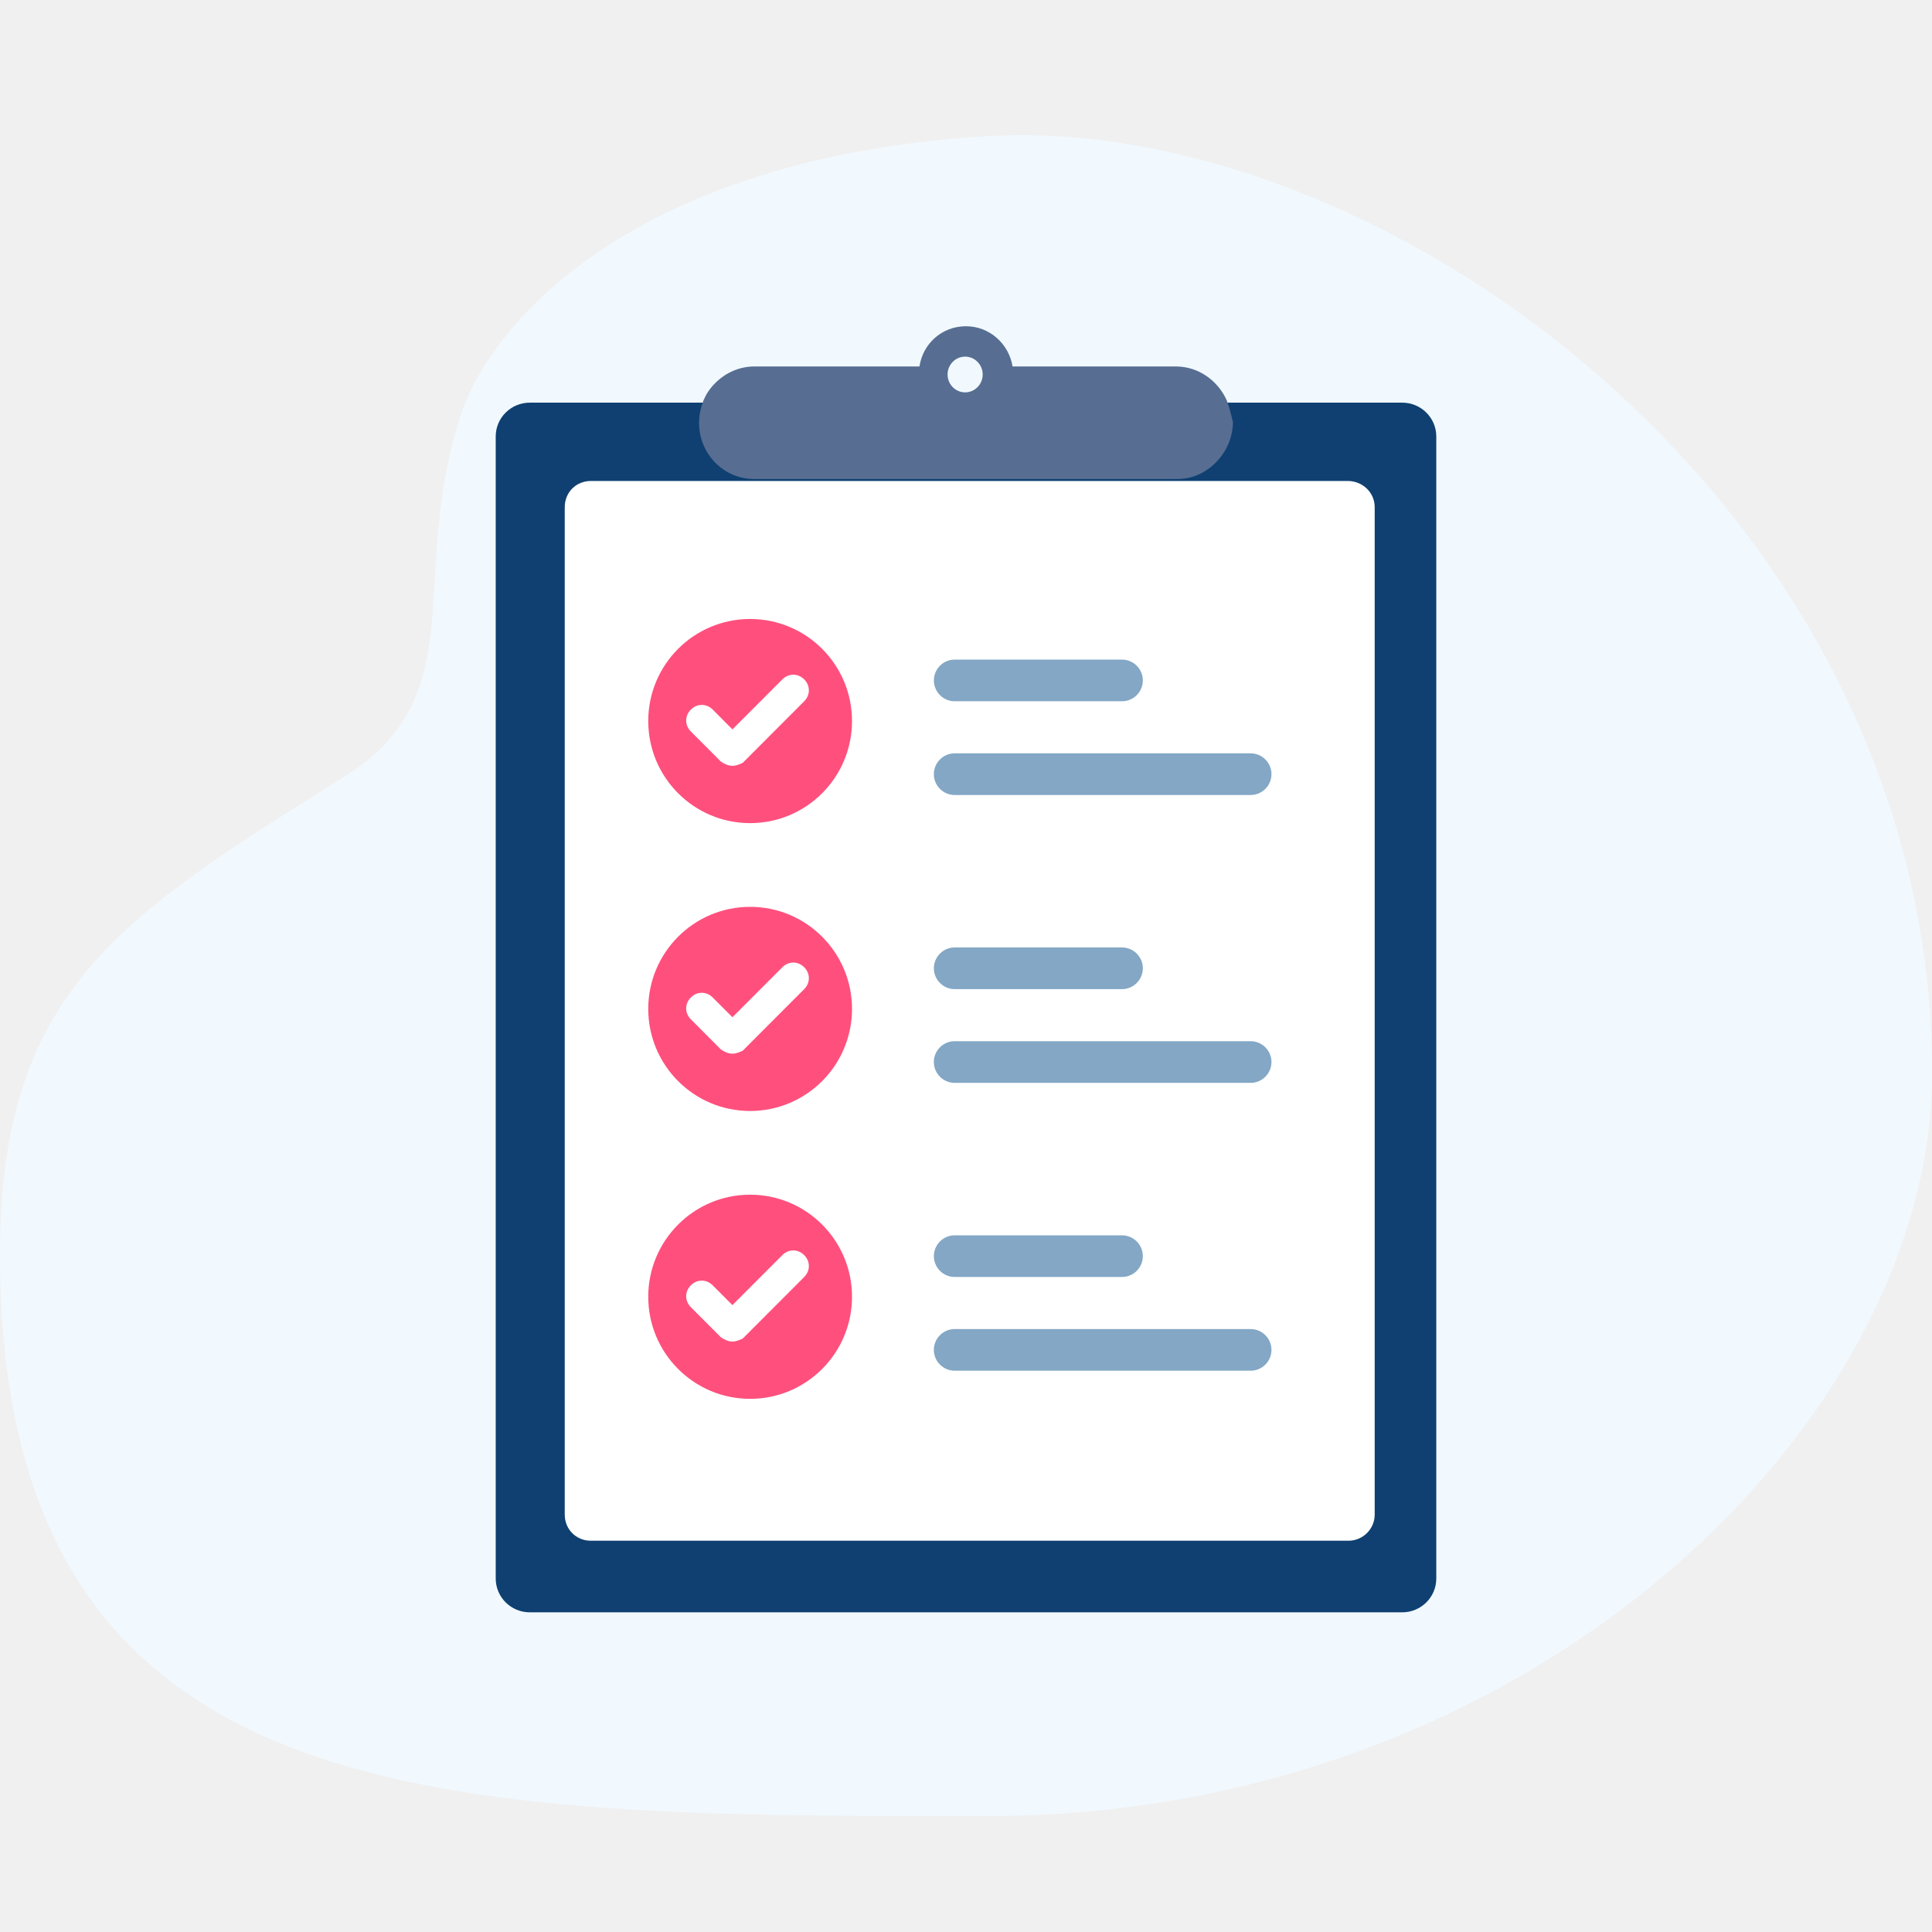
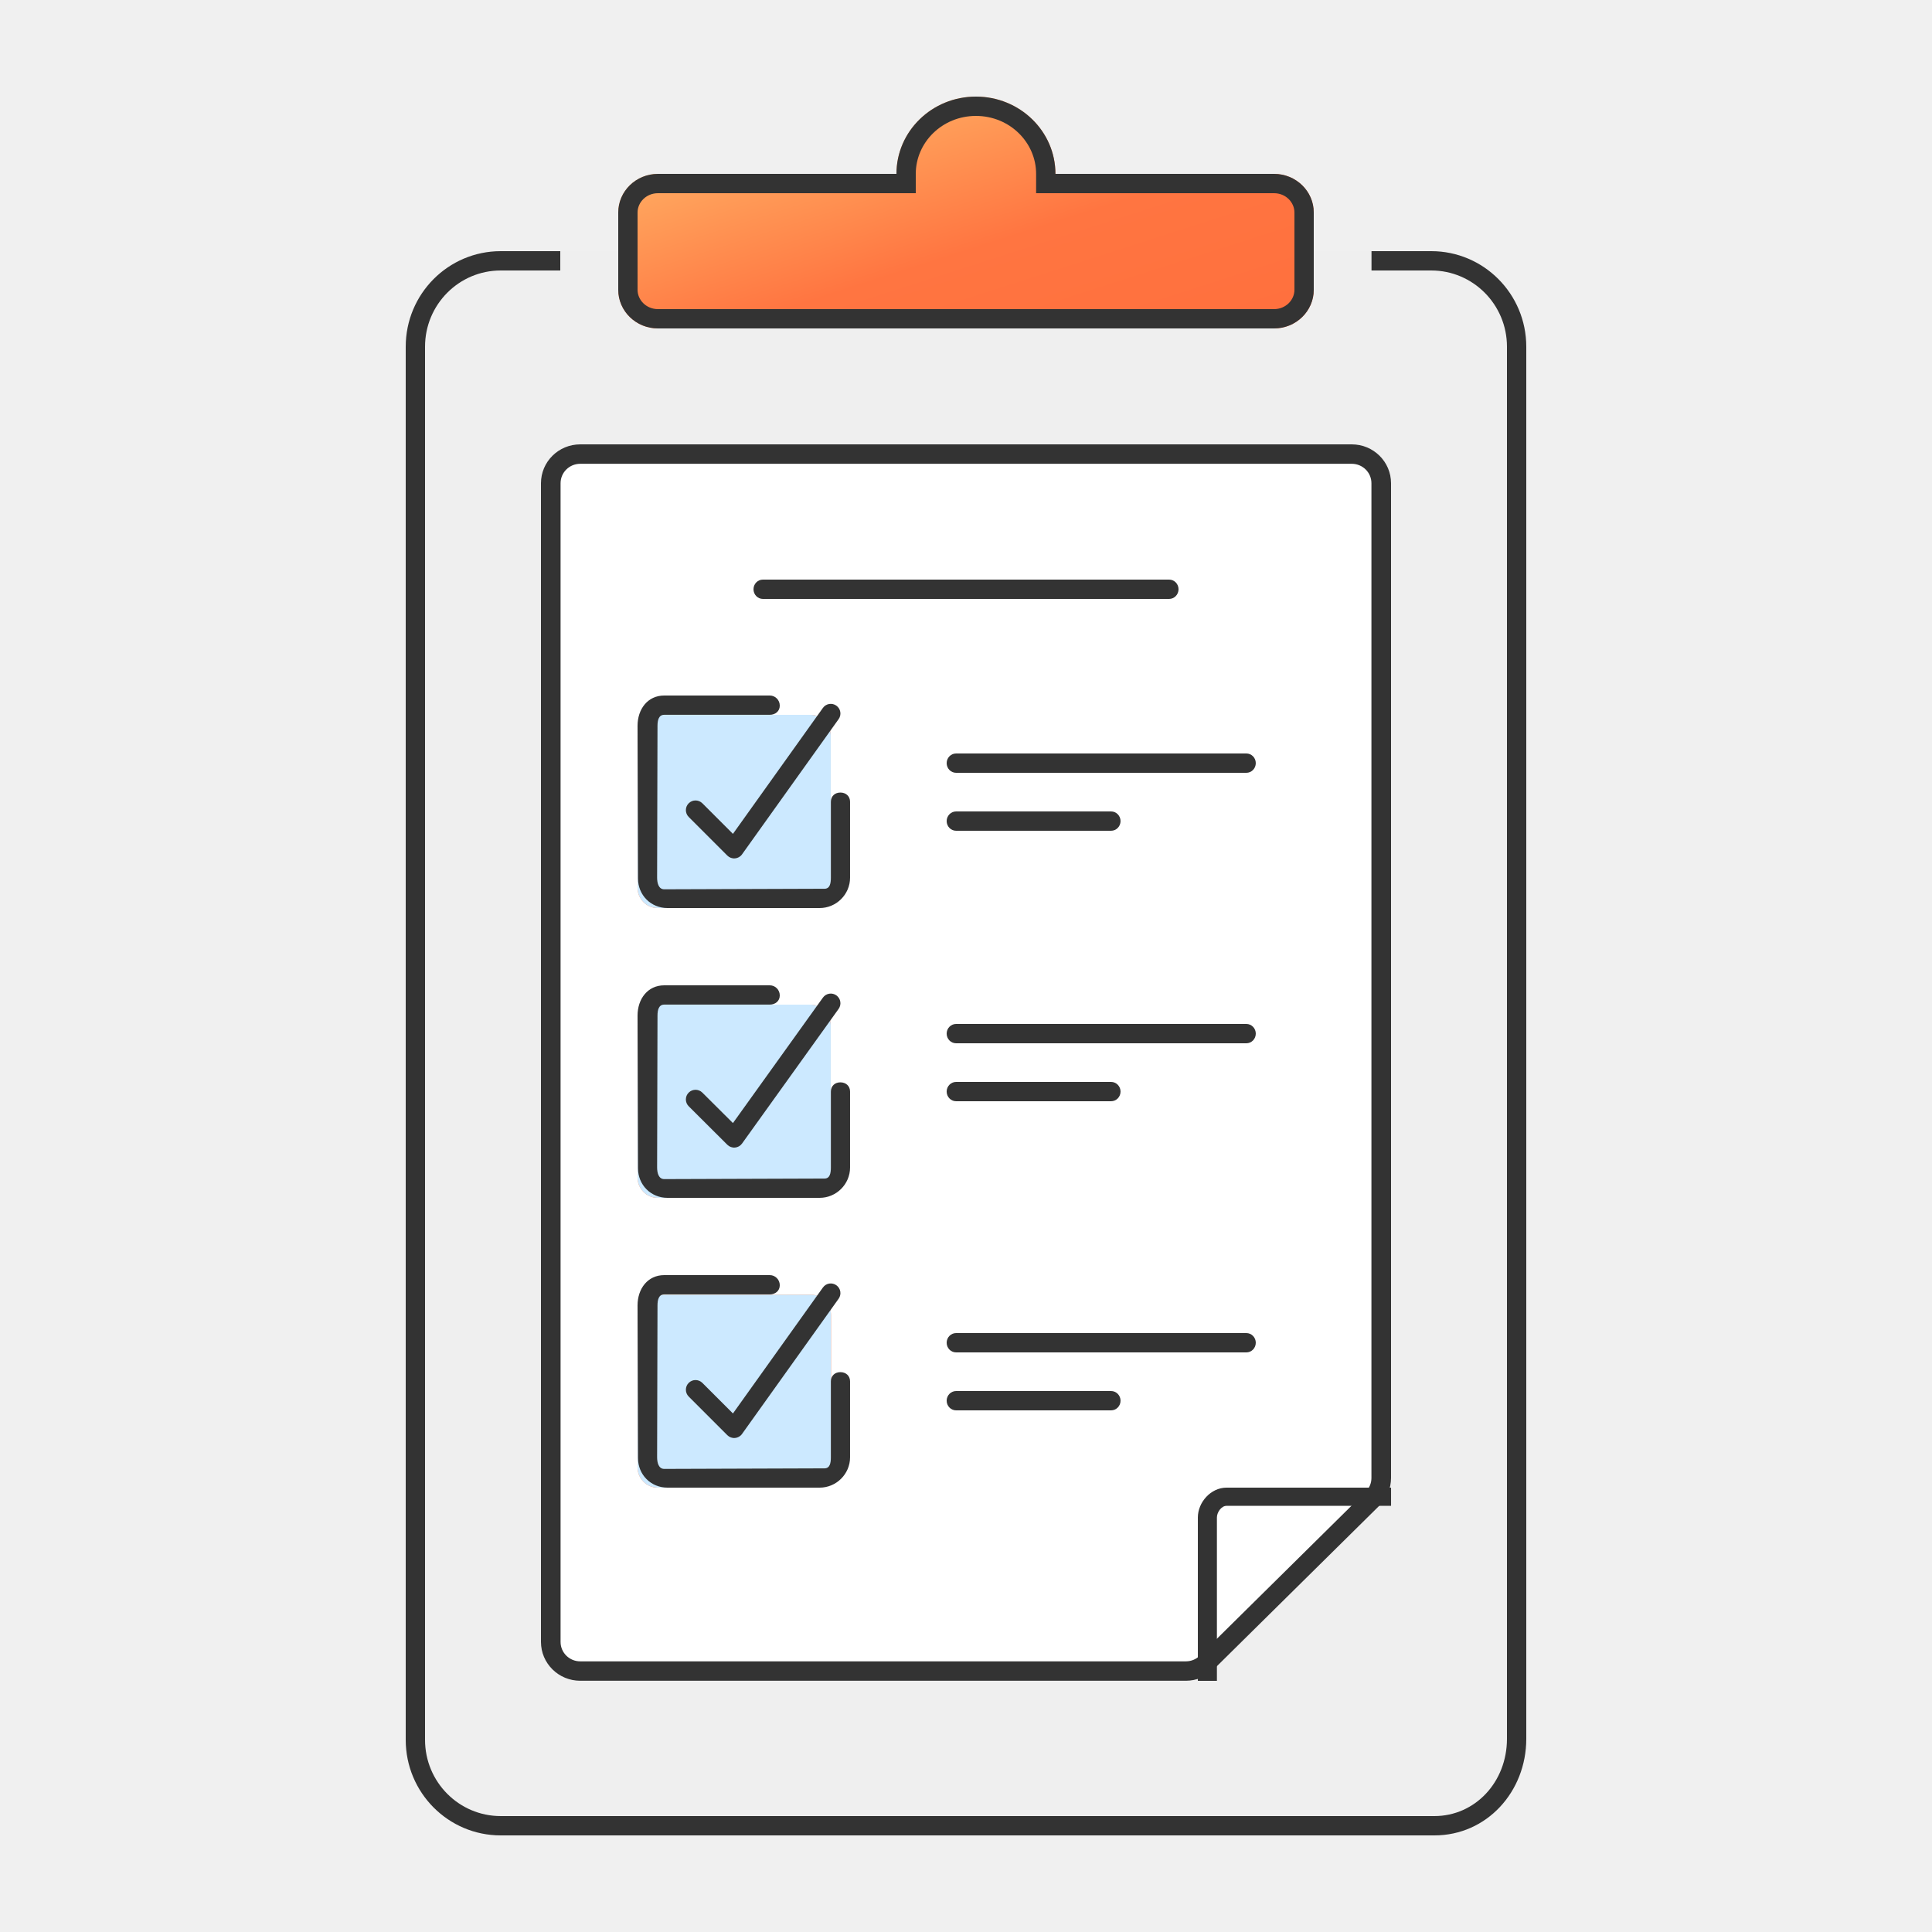
<svg xmlns="http://www.w3.org/2000/svg" width="100" height="100" viewBox="0 0 100 100" fill="none">
-   <path d="M100 55.533C100 73.672 79.256 94 51.057 94C22.859 94 0 94.102 0 64.912C0 51.212 6.344 47.398 17.825 40.205C24.593 35.965 21.073 29.897 23.867 21.441C25.437 16.689 32.829 8.167 51.057 7.054C71.601 5.8 100 26.343 100 55.533Z" fill="#F1F9FF" />
-   <path d="M33.184 20.841H72.577C73.552 20.841 74.342 21.625 74.342 22.593V81.702C74.342 82.671 73.552 83.454 72.577 83.454H27.423C26.448 83.454 25.658 82.671 25.658 81.702V22.593C25.658 21.625 26.448 20.841 27.423 20.841H30.025" fill="#0F4071" />
-   <path d="M71.154 26.252V78.39C71.154 79.159 70.522 79.748 69.799 79.748H30.586C29.818 79.748 29.231 79.159 29.231 78.39V26.252C29.231 25.483 29.818 24.895 30.586 24.895H69.754C70.522 24.895 71.154 25.483 71.154 26.252Z" fill="white" />
-   <path d="M63.498 20.725C63.043 19.708 62.043 18.968 60.862 18.968H52.409C52.227 17.811 51.227 16.886 50 16.886C48.773 16.886 47.773 17.765 47.591 18.968H39.047C38.275 18.968 37.548 19.291 37.002 19.846C36.73 20.124 36.548 20.401 36.411 20.725C36.275 21.095 36.184 21.465 36.184 21.881C36.184 23.5 37.457 24.795 39.047 24.795H60.907C61.725 24.795 62.407 24.472 62.952 23.917C63.452 23.408 63.816 22.668 63.816 21.835C63.725 21.465 63.634 21.095 63.498 20.725ZM49.955 18.459C50.455 18.459 50.864 18.875 50.864 19.384C50.864 19.893 50.455 20.309 49.955 20.309C49.455 20.309 49.046 19.893 49.046 19.384C49.046 18.875 49.455 18.459 49.955 18.459Z" fill="#576E92" />
-   <path d="M58.077 36.297H49.413C48.821 36.297 48.337 35.812 48.337 35.219C48.337 34.626 48.821 34.141 49.413 34.141H58.077C58.669 34.141 59.153 34.626 59.153 35.219C59.153 35.812 58.669 36.297 58.077 36.297Z" fill="#83A7C5" />
-   <path d="M64.734 41.149H49.412C48.82 41.149 48.336 40.664 48.336 40.071C48.336 39.478 48.82 38.993 49.412 38.993H64.734C65.326 38.993 65.811 39.478 65.811 40.071C65.811 40.664 65.326 41.149 64.734 41.149Z" fill="#83A7C5" />
-   <path d="M38.826 42.605C41.739 42.605 44.1 40.239 44.1 37.321C44.1 34.403 41.739 32.038 38.826 32.038C35.914 32.038 33.553 34.403 33.553 37.321C33.553 40.239 35.914 42.605 38.826 42.605Z" fill="#FF507D" />
-   <path d="M37.911 39.64C37.696 39.64 37.481 39.532 37.319 39.424L35.759 37.861C35.436 37.537 35.436 37.052 35.759 36.728C36.082 36.405 36.566 36.405 36.889 36.728L37.911 37.753L40.495 35.165C40.817 34.842 41.302 34.842 41.625 35.165C41.947 35.489 41.947 35.974 41.625 36.297L38.45 39.478C38.342 39.532 38.127 39.64 37.911 39.64Z" fill="white" />
-   <path d="M58.077 51.197H49.413C48.821 51.197 48.337 50.711 48.337 50.118C48.337 49.525 48.821 49.04 49.413 49.04H58.077C58.669 49.04 59.153 49.525 59.153 50.118C59.153 50.711 58.669 51.197 58.077 51.197Z" fill="#83A7C5" />
-   <path d="M64.734 56.049H49.412C48.82 56.049 48.336 55.563 48.336 54.97C48.336 54.377 48.82 53.892 49.412 53.892H64.734C65.326 53.892 65.811 54.377 65.811 54.97C65.811 55.563 65.326 56.049 64.734 56.049Z" fill="#83A7C5" />
-   <path d="M38.826 57.504C41.739 57.504 44.1 55.139 44.1 52.221C44.1 49.303 41.739 46.938 38.826 46.938C35.914 46.938 33.553 49.303 33.553 52.221C33.553 55.139 35.914 57.504 38.826 57.504Z" fill="#FF507D" />
-   <path d="M37.911 54.539C37.696 54.539 37.481 54.431 37.319 54.324L35.759 52.76C35.436 52.437 35.436 51.952 35.759 51.628C36.082 51.305 36.566 51.305 36.889 51.628L37.911 52.652L40.495 50.065C40.817 49.741 41.302 49.741 41.625 50.065C41.947 50.388 41.947 50.873 41.625 51.197L38.45 54.378C38.342 54.431 38.127 54.539 37.911 54.539Z" fill="white" />
-   <path d="M58.077 66.096H49.413C48.821 66.096 48.337 65.611 48.337 65.018C48.337 64.425 48.821 63.94 49.413 63.94H58.077C58.669 63.94 59.153 64.425 59.153 65.018C59.153 65.611 58.669 66.096 58.077 66.096Z" fill="#83A7C5" />
-   <path d="M64.734 70.948H49.412C48.82 70.948 48.336 70.463 48.336 69.87C48.336 69.277 48.82 68.792 49.412 68.792H64.734C65.326 68.792 65.811 69.277 65.811 69.87C65.811 70.463 65.326 70.948 64.734 70.948Z" fill="#83A7C5" />
-   <path d="M38.826 72.404C41.739 72.404 44.1 70.038 44.1 67.121C44.1 64.203 41.739 61.837 38.826 61.837C35.914 61.837 33.553 64.203 33.553 67.121C33.553 70.038 35.914 72.404 38.826 72.404Z" fill="#FF507D" />
-   <path d="M37.911 69.439C37.696 69.439 37.481 69.331 37.319 69.223L35.759 67.66C35.436 67.336 35.436 66.851 35.759 66.528C36.082 66.204 36.566 66.204 36.889 66.528L37.911 67.552L40.495 64.964C40.817 64.641 41.302 64.641 41.625 64.964C41.947 65.288 41.947 65.773 41.625 66.097L38.45 69.277C38.342 69.331 38.127 69.439 37.911 69.439Z" fill="white" />
+   <path d="M21 17.946C21 15.214 23.201 13 25.917 13H74.083C76.799 13 79 15.214 79 17.946V90C79 92.732 76.96 95 74.244 95H25.917C23.201 95 21 92.786 21 90.054V17.946Z" fill="#EFEFEF" />
+   <path fill-rule="evenodd" clip-rule="evenodd" d="M29 13H25.917C23.201 13 21 15.214 21 17.946V90.054C21 92.786 23.201 95 25.917 95H74.244C76.96 95 79 92.732 79 90V17.946C79 15.214 76.799 13 74.083 13H70.989V14H74.083C76.241 14 78 15.761 78 17.946V90C78 92.244 76.345 94 74.244 94H25.917C23.759 94 22 92.239 22 90.054V17.946C22 15.761 23.759 14 25.917 14H29V13Z" fill="#333333" />
+   <path fill-rule="evenodd" clip-rule="evenodd" d="M54.629 9C54.629 6.791 52.786 5 50.514 5C48.242 5 46.4 6.791 46.4 9H34.057C32.921 9 32 9.895 32 11V15C32 16.105 32.921 17 34.057 17H65.943C67.079 17 68 16.105 68 15V11C68 9.895 67.079 9 65.943 9H54.629Z" fill="url(#paint0_linear)" />
+   <path fill-rule="evenodd" clip-rule="evenodd" d="M53.629 10V9C53.629 7.37 52.261 6 50.514 6C48.768 6 47.4 7.37 47.4 9V10H34.057C33.447 10 33 10.474 33 11V15C33 15.526 33.447 16 34.057 16H65.943C66.553 16 67 15.526 67 15V11C67 10.474 66.553 10 65.943 10H53.629ZM65.943 9C67.079 9 68 9.895 68 11V15C68 16.105 67.079 17 65.943 17H34.057C32.921 17 32 16.105 32 15V11C32 9.895 32.921 9 34.057 9H46.4C46.4 6.791 48.242 5 50.514 5C52.786 5 54.629 6.791 54.629 9H65.943Z" fill="#333333" />
+   <path d="M28 25.011C28 23.901 28.909 23.001 30.031 23.001H69.969C71.091 23.001 72 23.901 72 25.011V76.503C72 77.037 71.785 77.549 71.404 77.926L62.817 86.409C62.436 86.785 61.92 86.996 61.382 86.996H30.031C28.909 86.996 28 86.096 28 84.986V25.011Z" fill="white" />
+   <path fill-rule="evenodd" clip-rule="evenodd" d="M69.969 24.006H30.031C29.47 24.006 29.015 24.456 29.015 25.011V84.986C29.015 85.541 29.47 85.991 30.031 85.991H61.382C61.651 85.991 61.909 85.886 62.099 85.698L70.686 77.214C70.877 77.026 70.985 76.77 70.985 76.503V25.011C70.985 24.456 70.53 24.006 69.969 24.006ZM30.031 23C28.909 23 28 23.901 28 25.011V84.986C28 86.096 28.909 86.996 30.031 86.996H61.382C61.92 86.996 62.436 86.785 62.817 86.409L71.404 77.926C71.785 77.549 72 77.037 72 76.503V25.011C72 23.901 71.091 23 69.969 23H30.031Z" fill="#333333" />
+   <path fill-rule="evenodd" clip-rule="evenodd" d="M39.001 30.5C39.001 30.224 39.218 30 39.487 30H60.514C60.783 30 61.001 30.224 61.001 30.5C61.001 30.776 60.783 31 60.514 31H39.487C39.218 31 39.001 30.776 39.001 30.5Z" fill="#333333" />
+   <path d="M32.999 68.064C32.999 67.483 33.465 67.013 34.039 67.013H41.972C42.547 67.013 43.012 67.483 43.012 68.064V75.949C43.012 76.529 42.547 77 41.972 77H34.039C33.465 77 32.999 76.529 32.999 75.949V68.064Z" fill="url(#paint1_linear)" />
+   <path d="M32.999 68.064C32.999 67.483 33.465 67.013 34.039 67.013H41.972C42.547 67.013 43.012 67.483 43.012 68.064V75.949C43.012 76.529 42.547 77 41.972 77H34.039C33.465 77 32.999 76.529 32.999 75.949V68.064Z" fill="#CCE9FF" />
+   <path fill-rule="evenodd" clip-rule="evenodd" d="M43.291 66.525C43.516 66.685 43.568 66.998 43.407 67.222L38.407 74.222C38.322 74.342 38.188 74.418 38.042 74.43C37.895 74.442 37.751 74.389 37.647 74.285L35.647 72.285C35.452 72.09 35.452 71.773 35.647 71.578C35.842 71.383 36.159 71.383 36.354 71.578L37.937 73.161L42.594 66.641C42.754 66.416 43.066 66.364 43.291 66.525Z" fill="#333333" />
+   <path fill-rule="evenodd" clip-rule="evenodd" d="M34.38 66.998C34.094 66.998 34.032 67.282 34.032 67.571L34.012 75.428C34.012 75.718 34.095 76.03 34.38 76.03L42.675 76.002C42.96 76.002 43.006 75.718 43.006 75.429V71.5C43.006 71.211 43.213 71.022 43.499 71.022C43.784 71.022 43.999 71.211 43.999 71.5V75.429C43.999 76.297 43.284 77 42.428 77H34.549C33.693 77 33.023 76.336 33.023 75.468L32.999 67.571C32.999 66.703 33.524 66 34.38 66H39.845C40.13 66 40.361 66.234 40.361 66.524C40.361 66.813 40.13 66.998 39.845 66.998H34.38Z" fill="#333333" />
+   <path fill-rule="evenodd" clip-rule="evenodd" d="M49.487 69C49.218 69 48.999 69.224 48.999 69.5C48.999 69.776 49.218 70 49.487 70H64.512C64.781 70 64.999 69.776 64.999 69.5C64.999 69.224 64.781 69 64.512 69H49.487ZM49.489 72C49.219 72 48.999 72.224 48.999 72.5C48.999 72.776 49.219 73 49.489 73H57.51C57.78 73 57.999 72.776 57.999 72.5C57.999 72.224 57.78 72 57.51 72H49.489Z" fill="#333333" />
+   <path d="M32.999 53.052C32.999 52.471 33.465 52 34.038 52H41.961C42.535 52 42.999 52.471 42.999 53.052V60.948C42.999 61.529 42.535 62 41.961 62H34.038C33.465 62 32.999 61.529 32.999 60.948V53.052Z" fill="url(#paint2_linear)" />
+   <path d="M32.999 53.052C32.999 52.471 33.465 52 34.038 52H41.961C42.535 52 42.999 52.471 42.999 53.052V60.948C42.999 61.529 42.535 62 41.961 62H34.038C33.465 62 32.999 61.529 32.999 60.948V53.052Z" fill="#CCE9FF" />
+   <path fill-rule="evenodd" clip-rule="evenodd" d="M43.292 51.521C43.516 51.682 43.568 51.994 43.407 52.219L38.407 59.191C38.321 59.31 38.188 59.385 38.042 59.398C37.896 59.41 37.752 59.357 37.648 59.254L35.648 57.261C35.452 57.067 35.451 56.75 35.646 56.554C35.841 56.359 36.158 56.358 36.353 56.553L37.937 58.13L42.594 51.636C42.755 51.412 43.068 51.36 43.292 51.521Z" fill="#333333" />
+   <path fill-rule="evenodd" clip-rule="evenodd" d="M34.38 51.998C34.094 51.998 34.032 52.282 34.032 52.571L34.012 60.428C34.012 60.718 34.095 61.03 34.38 61.03L42.675 61.002C42.96 61.002 43.006 60.718 43.006 60.429V56.5C43.006 56.211 43.213 56.022 43.499 56.022C43.784 56.022 43.999 56.211 43.999 56.5V60.429C43.999 61.297 43.284 62 42.428 62H34.549C33.693 62 33.023 61.336 33.023 60.468L32.999 52.571C32.999 51.703 33.524 51 34.38 51H39.845C40.13 51 40.361 51.234 40.361 51.524C40.361 51.813 40.13 51.998 39.845 51.998H34.38Z" fill="#333333" />
+   <path fill-rule="evenodd" clip-rule="evenodd" d="M49.487 53C49.218 53 48.999 53.224 48.999 53.5C48.999 53.776 49.218 54 49.487 54H64.512C64.781 54 64.999 53.776 64.999 53.5C64.999 53.224 64.781 53 64.512 53H49.487ZM49.489 56C49.219 56 48.999 56.224 48.999 56.5C48.999 56.776 49.219 57 49.489 57H57.51C57.78 57 57.999 56.776 57.999 56.5C57.999 56.224 57.78 56 57.51 56H49.489Z" fill="#333333" />
+   <path d="M32.999 38.052C32.999 37.471 33.465 37 34.038 37H41.961C42.535 37 42.999 37.471 42.999 38.052V45.948C42.999 46.529 42.535 47 41.961 47H34.038C33.465 47 32.999 46.529 32.999 45.948V38.052Z" fill="url(#paint3_linear)" />
+   <path d="M32.999 38.052C32.999 37.471 33.465 37 34.038 37H41.961C42.535 37 42.999 37.471 42.999 38.052V45.948C42.999 46.529 42.535 47 41.961 47H34.038C33.465 47 32.999 46.529 32.999 45.948V38.052Z" fill="#CCE9FF" />
+   <path fill-rule="evenodd" clip-rule="evenodd" d="M43.291 36.525C43.516 36.685 43.568 36.998 43.407 37.222L38.407 44.222C38.322 44.342 38.188 44.418 38.042 44.43C37.895 44.442 37.751 44.389 37.647 44.285L35.647 42.285C35.452 42.09 35.452 41.773 35.647 41.578C35.842 41.383 36.159 41.383 36.354 41.578L37.937 43.161L42.594 36.641C42.754 36.416 43.066 36.364 43.291 36.525Z" fill="#333333" />
+   <path fill-rule="evenodd" clip-rule="evenodd" d="M34.38 36.998C34.094 36.998 34.032 37.282 34.032 37.571L34.012 45.428C34.012 45.718 34.095 46.03 34.38 46.03L42.675 46.002C42.96 46.002 43.006 45.718 43.006 45.429V41.5C43.006 41.211 43.213 41.022 43.499 41.022C43.784 41.022 43.999 41.211 43.999 41.5V45.429C43.999 46.297 43.284 47 42.428 47H34.549C33.693 47 33.023 46.336 33.023 45.468L32.999 37.571C32.999 36.703 33.524 36 34.38 36H39.845C40.13 36 40.361 36.234 40.361 36.524C40.361 36.813 40.13 36.998 39.845 36.998H34.38Z" fill="#333333" />
+   <path fill-rule="evenodd" clip-rule="evenodd" d="M49.487 39C49.218 39 48.999 39.224 48.999 39.5C48.999 39.776 49.218 40 49.487 40H64.512C64.781 40 64.999 39.776 64.999 39.5C64.999 39.224 64.781 39 64.512 39H56.999H49.487ZM49.489 42C49.219 42 48.999 42.224 48.999 42.5C48.999 42.776 49.219 43 49.489 43H57.51C57.78 43 57.999 42.776 57.999 42.5C57.999 42.224 57.78 42 57.51 42H49.489Z" fill="#333333" />
+   <path fill-rule="evenodd" clip-rule="evenodd" d="M63.485 77.942C63.212 77.942 62.987 78.282 62.987 78.542V87H62.001V78.542C62.001 77.762 62.667 77 63.485 77H72.001V77.942H63.485Z" fill="#333333" />
+   <defs>
+     <linearGradient id="paint0_linear" x1="32" y1="4.531" x2="38.986" y2="26.308" gradientUnits="userSpaceOnUse">
+       <stop stop-color="#FFC671" />
+       <stop offset="0.594" stop-color="#FF7541" />
+       <stop offset="1" stop-color="#FF6F3D" />
+     </linearGradient>
+     <linearGradient id="paint1_linear" x1="32.999" y1="66.622" x2="42.986" y2="77.025" gradientUnits="userSpaceOnUse">
+       <stop stop-color="#FFC671" />
+       <stop offset="0.594" stop-color="#FF7541" />
+       <stop offset="1" stop-color="#FF6F3D" />
+     </linearGradient>
+     <linearGradient id="paint2_linear" x1="32.999" y1="51.609" x2="42.999" y2="62" gradientUnits="userSpaceOnUse">
+       <stop stop-color="#FFC671" />
+       <stop offset="0.594" stop-color="#FF7541" />
+       <stop offset="1" stop-color="#FF6F3D" />
+     </linearGradient>
+     <linearGradient id="paint3_linear" x1="32.999" y1="36.609" x2="42.999" y2="47" gradientUnits="userSpaceOnUse">
+       <stop stop-color="#FFC671" />
+       <stop offset="0.594" stop-color="#FF7541" />
+       <stop offset="1" stop-color="#FF6F3D" />
+     </linearGradient>
+   </defs>
</svg>
